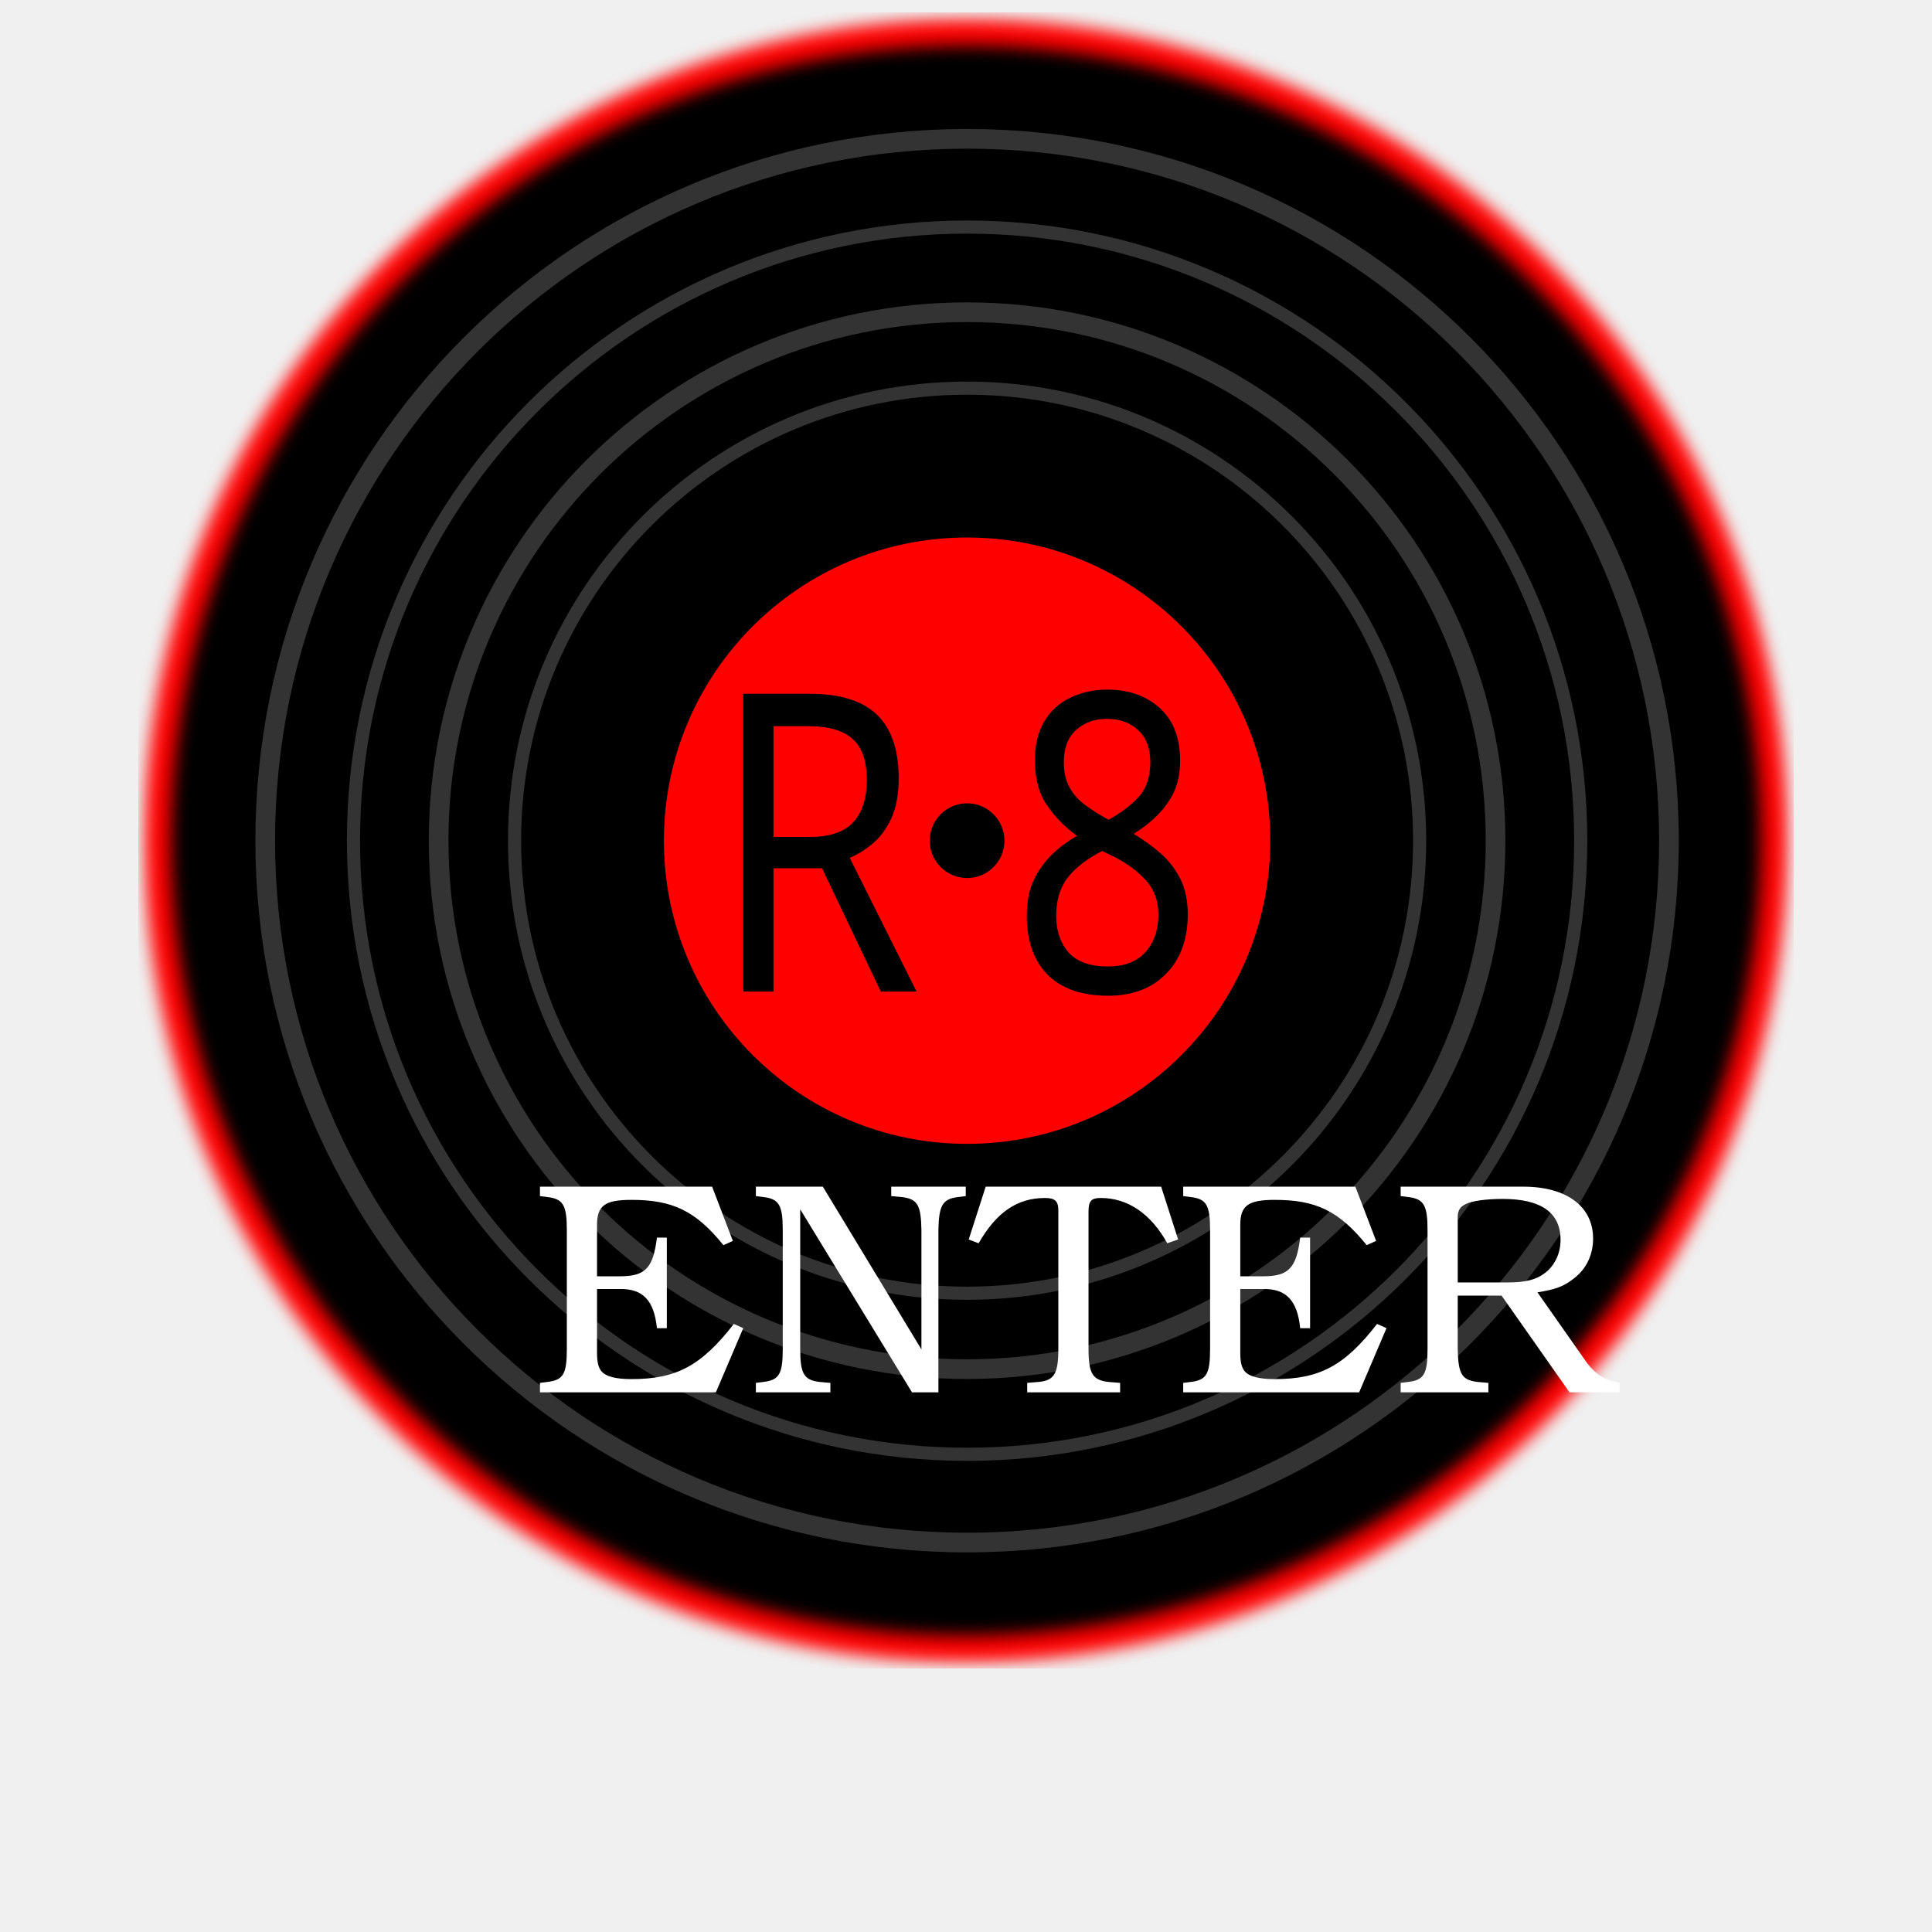
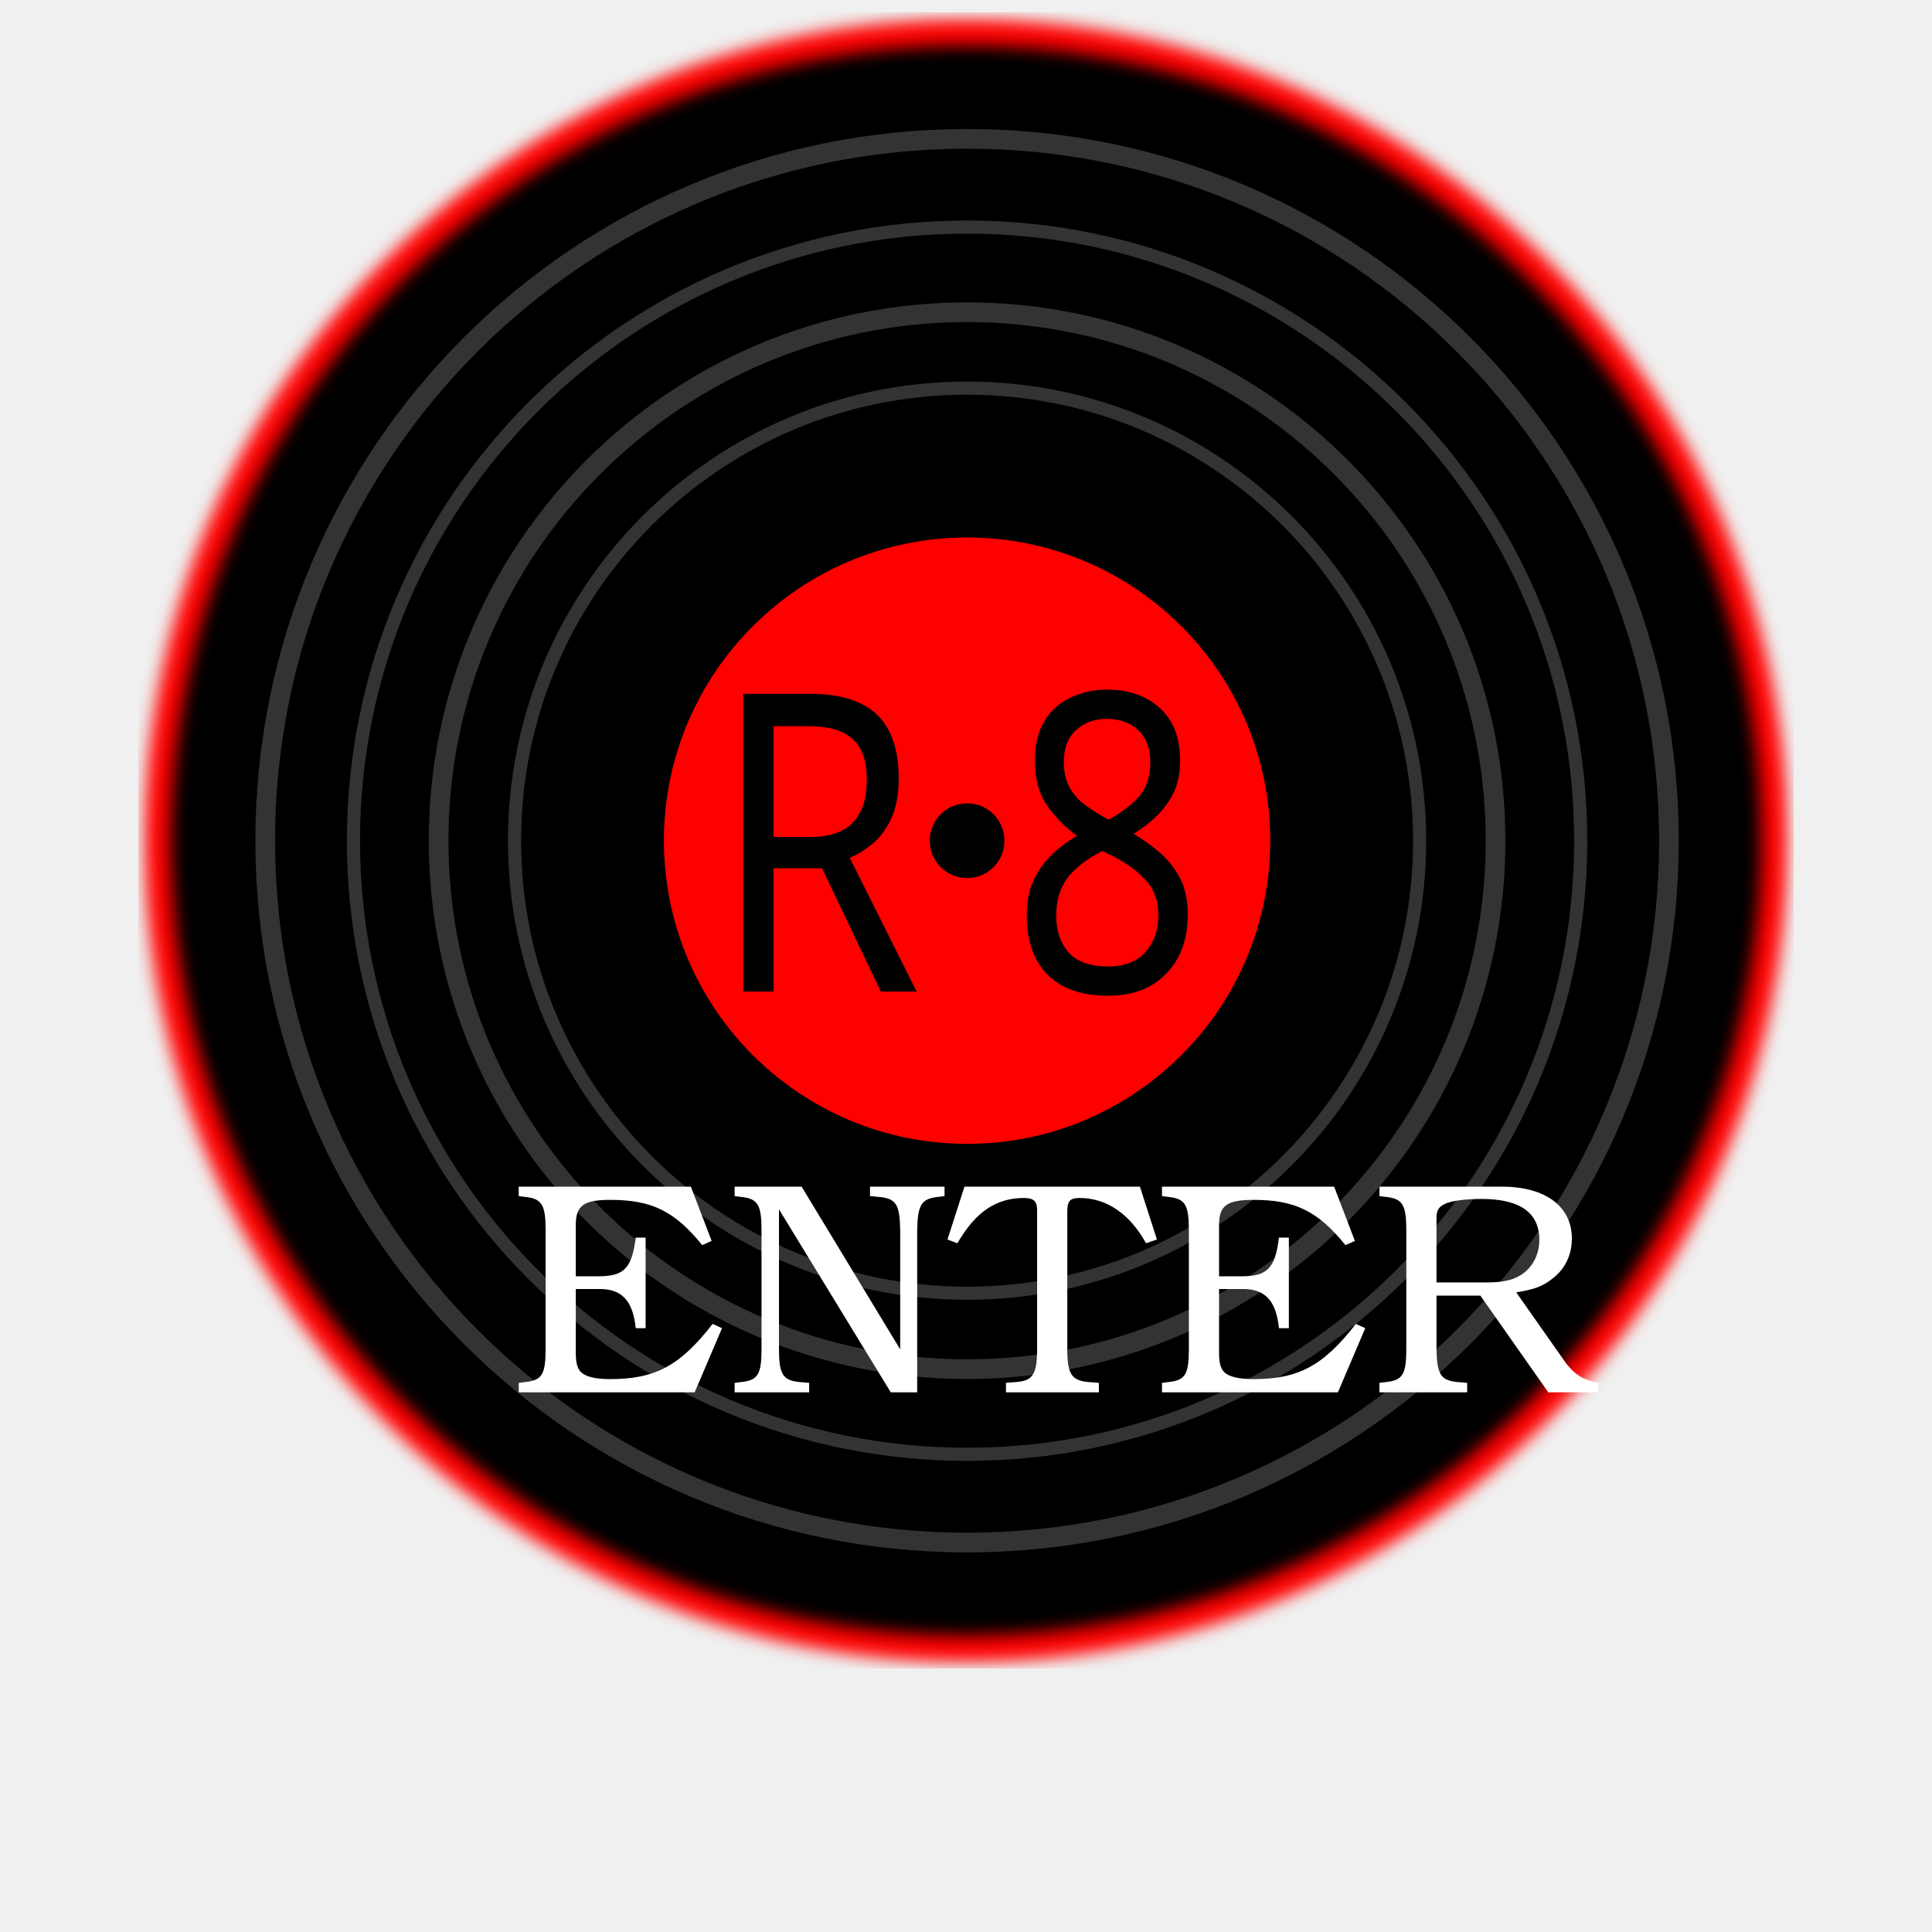
<svg xmlns="http://www.w3.org/2000/svg" width="64" height="64" viewBox="0 0 64 64" id="svg2" version="1.1">
  <defs id="defs4">
    <filter style="color-interpolation-filters:sRGB" id="filter4163" x="-0.012" width="1.024" y="-0.012" height="1.024">
      <feGaussianBlur stdDeviation="0.241" id="feGaussianBlur4165" />
    </filter>
  </defs>
  <g id="layer1" transform="translate(0,-988.3622)">
    <g id="g3021" transform="translate(3.1651314e-8,0.00192015)">
      <circle d="m 55.948,1020.046 c 0,13.313 -10.793,24.106 -24.106,24.106 -13.313,0 -24.106,-10.793 -24.106,-24.106 0,-13.313 10.793,-24.106 24.106,-24.106 13.313,0 24.106,10.793 24.106,24.106 z" transform="matrix(1.110567,0,0,1.110567,-3.362436,-116.6204)" r="24.106" cy="1020.046" cx="31.842" id="path3361" style="fill:#000000;stroke:#ff0000;stroke-width:0.783;stroke-miterlimit:4;stroke-dasharray:none;filter:url(#filter4163)" />
      <circle d="m 42.079,1016.209 c 0,5.547 -4.496,10.043 -10.043,10.043 -5.547,0 -10.043,-4.496 -10.043,-10.043 0,-5.547 4.496,-10.043 10.043,-10.043 5.547,0 10.043,4.496 10.043,10.043 z" r="10.043" cy="1016.209" cx="32.036" id="path4173" style="fill:#ff0000;stroke:none" />
      <circle d="m 33.274,1016.209 c 0,0.684 -0.554,1.238 -1.238,1.238 -0.684,0 -1.238,-0.554 -1.238,-1.238 0,-0.684 0.554,-1.238 1.238,-1.238 0.684,0 1.238,0.554 1.238,1.238 z" r="1.238" cy="1016.209" cx="32.036" id="path4169" style="fill:#000000;stroke:none" />
      <text transform="scale(0.9028957,1.107548)" id="text4183" y="922.043" x="26.052" style="font-size:12.483px;font-style:normal;font-variant:normal;font-weight:500;font-stretch:normal;line-height:125%;letter-spacing:0px;word-spacing:0px;fill:#000000;fill-opacity:1;stroke:none;font-family:Big Caslon;-inkscape-font-specification:Big Caslon Medium" xml:space="preserve">
        <tspan y="922.043" x="26.052" id="tspan4185">R 8</tspan>
      </text>
      <text id="text4140" y="1016.828" x="36.579" style="font-size:4.348px;font-style:normal;font-variant:normal;font-weight:500;font-stretch:normal;line-height:125%;letter-spacing:0px;word-spacing:0px;fill:#000000;fill-opacity:1;stroke:none;font-family:Big Caslon;-inkscape-font-specification:Big Caslon Medium" xml:space="preserve">
        <tspan y="1016.828" x="36.579" id="tspan4142" />
      </text>
      <circle d="m 47.027,1016.209 c 0,8.279 -6.712,14.991 -14.991,14.991 -8.279,0 -14.991,-6.712 -14.991,-14.991 0,-8.279 6.712,-14.991 14.991,-14.991 8.279,0 14.991,6.712 14.991,14.991 z" r="14.991" cy="1016.209" cx="32.036" id="path4148" style="fill:none;stroke:#333333;stroke-width:0.435;stroke-miterlimit:4;stroke-dasharray:none" />
      <circle d="m 49.542,1016.209 c 0,9.669 -7.838,17.506 -17.506,17.506 -9.669,0 -17.506,-7.838 -17.506,-17.506 0,-9.668 7.838,-17.506 17.506,-17.506 9.669,0 17.506,7.838 17.506,17.506 z" r="17.506" cy="1016.209" cx="32.036" id="path4150" style="fill:none;stroke:#333333;stroke-width:0.652;stroke-miterlimit:4;stroke-dasharray:none" />
      <circle d="m 52.362,1016.209 c 0,11.226 -9.101,20.327 -20.327,20.327 -11.226,0 -20.327,-9.101 -20.327,-20.327 0,-11.226 9.101,-20.327 20.327,-20.327 11.226,0 20.327,9.101 20.327,20.327 z" r="20.327" cy="1016.209" cx="32.036" id="path4152" style="fill:none;stroke:#333333;stroke-width:0.435;stroke-miterlimit:4;stroke-dasharray:none" />
      <circle d="m 55.286,1016.209 c 0,12.841 -10.409,23.25 -23.25,23.25 -12.841,0 -23.25,-10.409 -23.25,-23.25 0,-12.841 10.409,-23.25 23.25,-23.25 12.841,0 23.25,10.41 23.25,23.25 z" r="23.25" cy="1016.209" cx="32.036" id="path4156" style="fill:none;stroke:#333333;stroke-width:0.652;stroke-miterlimit:4;stroke-dasharray:none" />
    </g>
    <text xml:space="preserve" style="font-size:14.137px;font-style:normal;font-variant:normal;font-weight:500;font-stretch:normal;line-height:125%;letter-spacing:0px;word-spacing:0px;fill:#ff0000;fill-opacity:1;stroke:none;font-family:Big Caslon;-inkscape-font-specification:Big Caslon Medium" x="-1.237" y="1487.274" id="text4190" transform="scale(1.413695,0.707366)">
      <tspan id="tspan4192" x="-1.237" y="1487.274" />
    </text>
-     <text xml:space="preserve" style="font-size:10px;font-style:normal;font-variant:normal;font-weight:normal;font-stretch:normal;line-height:125%;letter-spacing:0px;word-spacing:0px;fill:#ffffff;fill-opacity:1;stroke:none;font-family:URW Bookman L;-inkscape-font-specification:URW Bookman L" x="17.573" y="1034.484" id="text3034">
-       <tspan id="tspan3036" x="17.573" y="1034.484">ENTER</tspan>
+     <text xml:space="preserve" style="font-size:10px;font-style:normal;font-variant:normal;font-weight:normal;font-stretch:normal;line-height:125%;letter-spacing:0px;word-spacing:0px;fill:#ffffff;fill-opacity:1;stroke:none;font-family:URW Bookman L;-inkscape-font-specification:URW Bookman L" x="16.873" y="1034.484" id="text3034">
+       <tspan id="tspan3036" x="16.873" y="1034.484">ENTER</tspan>
    </text>
  </g>
</svg>
